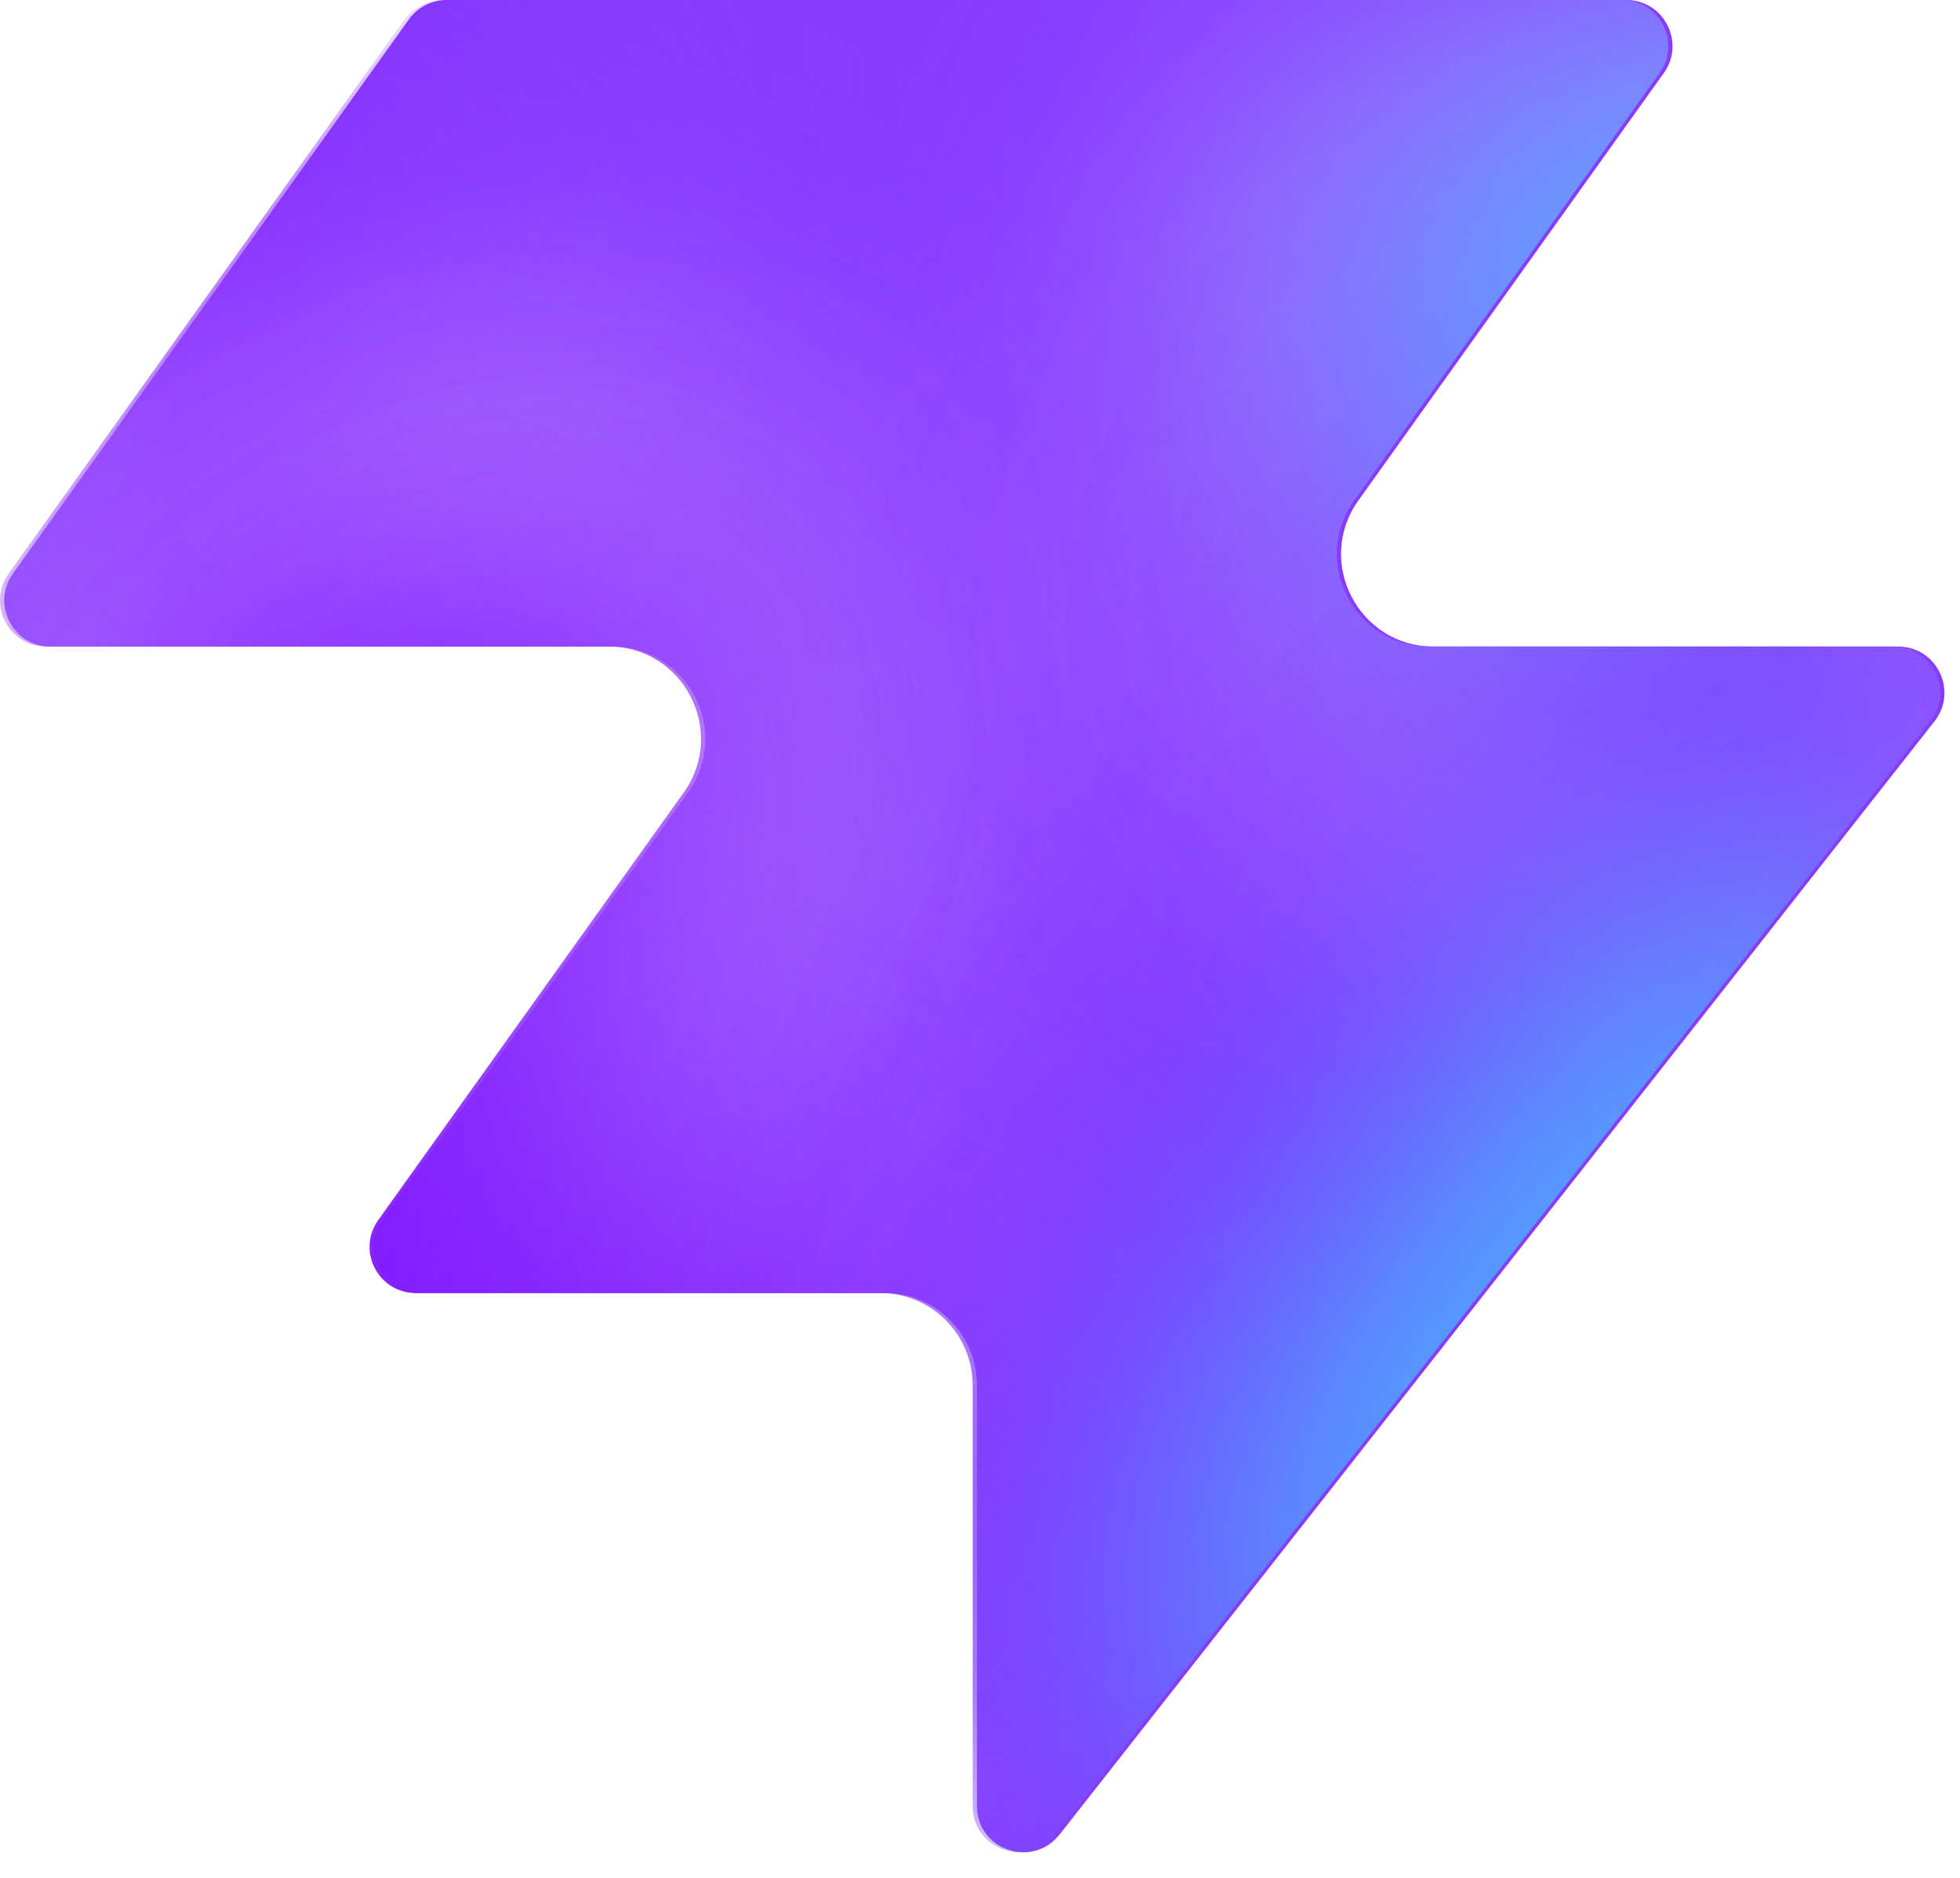
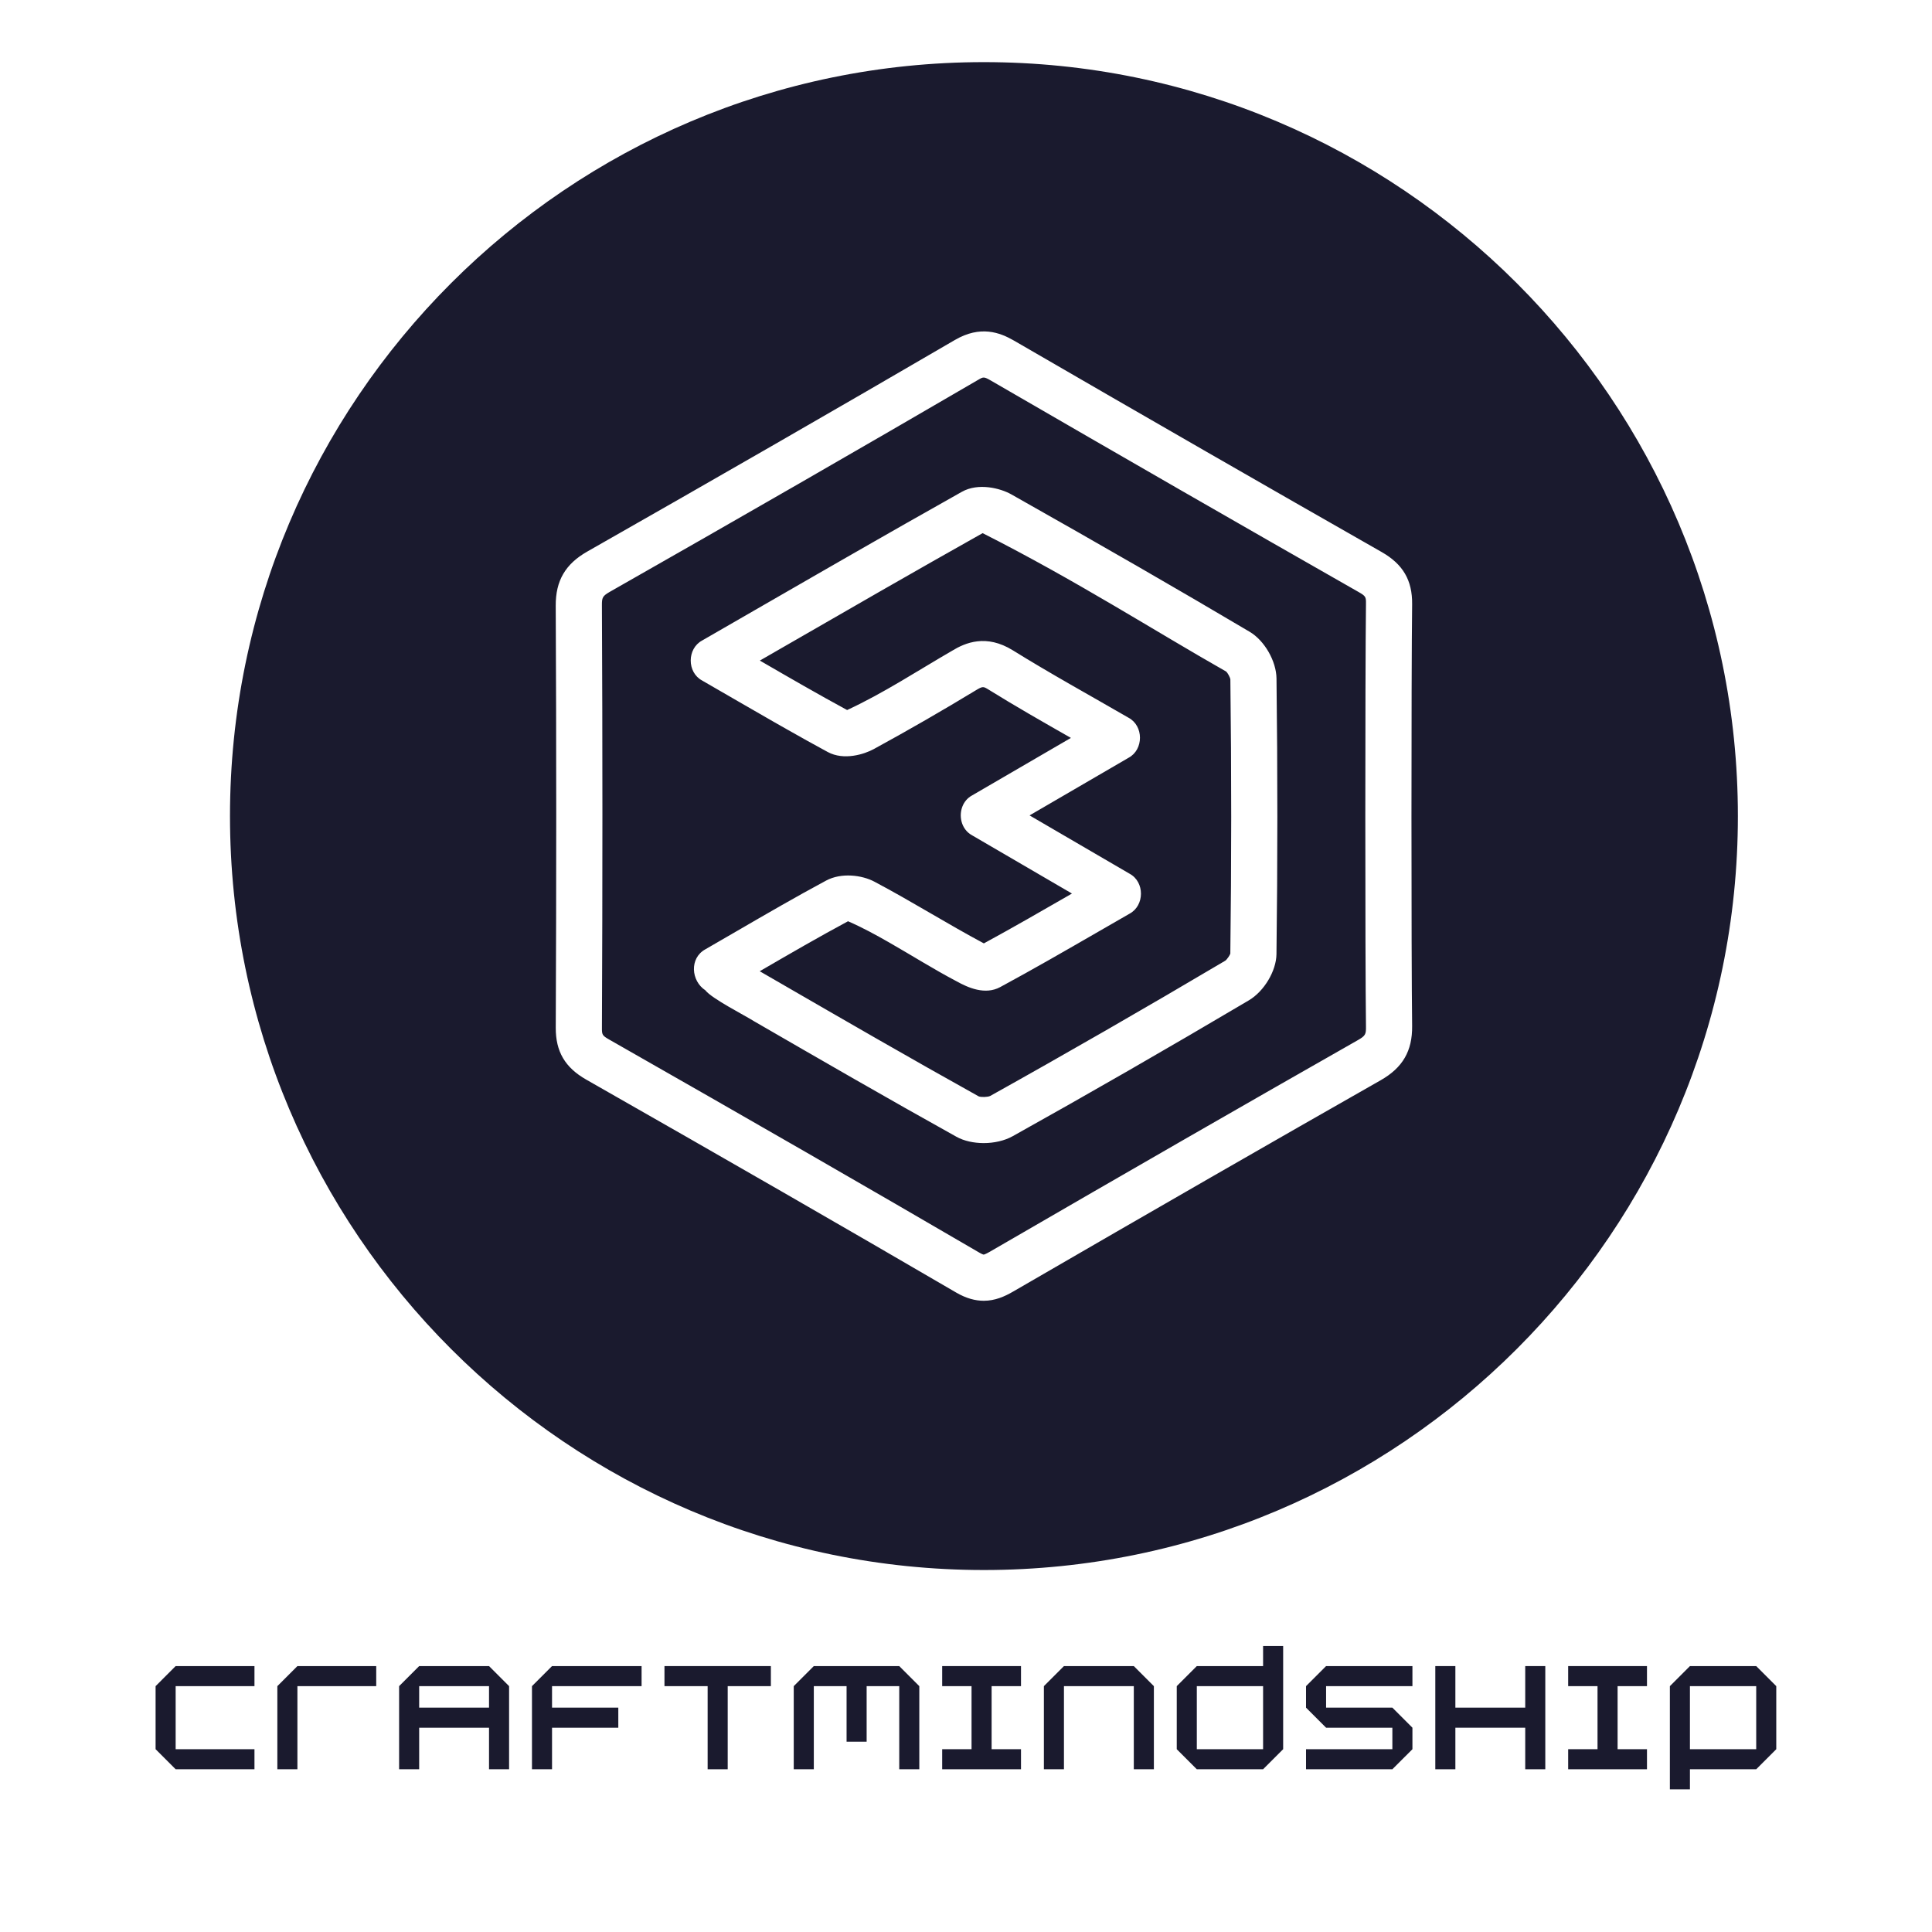
- <svg xmlns="http://www.w3.org/2000/svg" width="48" height="46" fill="none" viewBox="0 0 48 46">
-   <path fill="#863bff" d="M25.946 44.938c-.664.845-2.021.375-2.021-.698V33.937a2.26 2.26 0 0 0-2.262-2.262H10.287c-.92 0-1.456-1.04-.92-1.788l7.48-10.471c1.07-1.497 0-3.578-1.842-3.578H1.237c-.92 0-1.456-1.04-.92-1.788L10.013.474c.214-.297.556-.474.92-.474h28.894c.92 0 1.456 1.04.92 1.788l-7.48 10.471c-1.07 1.498 0 3.579 1.842 3.579h11.377c.943 0 1.473 1.088.89 1.83L25.947 44.94z" style="fill:#863bff;fill:color(display-p3 .525 .23 1);fill-opacity:1" />
-   <mask id="a" width="48" height="46" x="0" y="0" maskUnits="userSpaceOnUse" style="mask-type:alpha">
-     <path fill="#000" d="M25.842 44.938c-.664.844-2.021.375-2.021-.698V33.937a2.26 2.26 0 0 0-2.262-2.262H10.183c-.92 0-1.456-1.04-.92-1.788l7.48-10.471c1.07-1.498 0-3.579-1.842-3.579H1.133c-.92 0-1.456-1.04-.92-1.787L9.91.473c.214-.297.556-.474.92-.474h28.894c.92 0 1.456 1.04.92 1.788l-7.48 10.471c-1.07 1.498 0 3.578 1.842 3.578h11.377c.943 0 1.473 1.088.89 1.832L25.843 44.94z" style="fill:#000;fill-opacity:1" />
-   </mask>
-   <g mask="url(#a)">
-     <g filter="url(#b)">
-       <ellipse cx="5.508" cy="14.704" fill="#ede6ff" rx="5.508" ry="14.704" style="fill:#ede6ff;fill:color(display-p3 .927 .903 1);fill-opacity:1" transform="matrix(.00324 1 1 -.00324 -4.47 31.516)" />
-     </g>
-     <g filter="url(#c)">
-       <ellipse cx="10.399" cy="29.851" fill="#ede6ff" rx="10.399" ry="29.851" style="fill:#ede6ff;fill:color(display-p3 .927 .903 1);fill-opacity:1" transform="matrix(.00324 1 1 -.00324 -39.328 7.883)" />
-     </g>
-     <g filter="url(#d)">
-       <ellipse cx="5.508" cy="30.487" fill="#7e14ff" rx="5.508" ry="30.487" style="fill:#7e14ff;fill:color(display-p3 .492 .077 1);fill-opacity:1" transform="rotate(89.814 -25.913 -14.639)scale(1 -1)" />
-     </g>
-     <g filter="url(#e)">
-       <ellipse cx="5.508" cy="30.599" fill="#7e14ff" rx="5.508" ry="30.599" style="fill:#7e14ff;fill:color(display-p3 .492 .077 1);fill-opacity:1" transform="rotate(89.814 -32.644 -3.334)scale(1 -1)" />
-     </g>
-     <g filter="url(#f)">
-       <ellipse cx="5.508" cy="30.599" fill="#7e14ff" rx="5.508" ry="30.599" style="fill:#7e14ff;fill:color(display-p3 .492 .077 1);fill-opacity:1" transform="matrix(.00324 1 1 -.00324 -34.34 30.47)" />
-     </g>
-     <g filter="url(#g)">
-       <ellipse cx="14.072" cy="22.078" fill="#ede6ff" rx="14.072" ry="22.078" style="fill:#ede6ff;fill:color(display-p3 .927 .903 1);fill-opacity:1" transform="rotate(93.35 24.506 48.493)scale(-1 1)" />
-     </g>
-     <g filter="url(#h)">
-       <ellipse cx="3.47" cy="21.501" fill="#7e14ff" rx="3.47" ry="21.501" style="fill:#7e14ff;fill:color(display-p3 .492 .077 1);fill-opacity:1" transform="rotate(89.009 28.708 47.59)scale(-1 1)" />
-     </g>
-     <g filter="url(#i)">
-       <ellipse cx="3.47" cy="21.501" fill="#7e14ff" rx="3.47" ry="21.501" style="fill:#7e14ff;fill:color(display-p3 .492 .077 1);fill-opacity:1" transform="rotate(89.009 28.708 47.59)scale(-1 1)" />
-     </g>
-     <g filter="url(#j)">
-       <ellipse cx=".387" cy="8.972" fill="#7e14ff" rx="4.407" ry="29.108" style="fill:#7e14ff;fill:color(display-p3 .492 .077 1);fill-opacity:1" transform="rotate(39.51 .387 8.972)" />
-     </g>
-     <g filter="url(#k)">
-       <ellipse cx="47.523" cy="-6.092" fill="#7e14ff" rx="4.407" ry="29.108" style="fill:#7e14ff;fill:color(display-p3 .492 .077 1);fill-opacity:1" transform="rotate(37.892 47.523 -6.092)" />
-     </g>
-     <g filter="url(#l)">
-       <ellipse cx="41.412" cy="6.333" fill="#47bfff" rx="5.971" ry="9.665" style="fill:#47bfff;fill:color(display-p3 .28 .748 1);fill-opacity:1" transform="rotate(37.892 41.412 6.333)" />
-     </g>
-     <g filter="url(#m)">
-       <ellipse cx="-1.879" cy="38.332" fill="#7e14ff" rx="4.407" ry="29.108" style="fill:#7e14ff;fill:color(display-p3 .492 .077 1);fill-opacity:1" transform="rotate(37.892 -1.88 38.332)" />
-     </g>
-     <g filter="url(#n)">
-       <ellipse cx="-1.879" cy="38.332" fill="#7e14ff" rx="4.407" ry="29.108" style="fill:#7e14ff;fill:color(display-p3 .492 .077 1);fill-opacity:1" transform="rotate(37.892 -1.88 38.332)" />
-     </g>
-     <g filter="url(#o)">
-       <ellipse cx="35.651" cy="29.907" fill="#7e14ff" rx="4.407" ry="29.108" style="fill:#7e14ff;fill:color(display-p3 .492 .077 1);fill-opacity:1" transform="rotate(37.892 35.651 29.907)" />
-     </g>
-     <g filter="url(#p)">
-       <ellipse cx="38.418" cy="32.4" fill="#47bfff" rx="5.971" ry="15.297" style="fill:#47bfff;fill:color(display-p3 .28 .748 1);fill-opacity:1" transform="rotate(37.892 38.418 32.4)" />
+ <svg xmlns="http://www.w3.org/2000/svg" width="2000" zoomAndPan="magnify" viewBox="0 0 1500 1500" height="2000" preserveAspectRatio="xMidYMid meet" version="1.0">
+   <defs>
+     <g />
+     <clipPath id="8ed0b0d906">
+       <path d="M 178.562 48.234 L 1349.312 48.234 L 1349.312 1218.984 L 178.562 1218.984 Z M 178.562 48.234 " clip-rule="nonzero" />
+     </clipPath>
+     <clipPath id="d41bb53bfb">
+       <path d="M 0.562 0.234 L 1171.289 0.234 L 1171.289 1170.984 L 0.562 1170.984 Z M 0.562 0.234 " clip-rule="nonzero" />
+     </clipPath>
+     <clipPath id="a5a60932a6">
+       <rect x="0" width="1172" y="0" height="1171" />
+     </clipPath>
+     <clipPath id="30ee25418c">
+       <rect x="0" width="1282" y="0" height="140" />
+     </clipPath>
+   </defs>
+   <g clip-path="url(#8ed0b0d906)">
+     <g transform="matrix(1, 0, 0, 1, 178, 48)">
+       <g clip-path="url(#a5a60932a6)">
+         <g clip-path="url(#d41bb53bfb)">
+           <path fill="#1a1a2e" d="M 585.926 0.234 C 908.688 0.234 1171.289 262.824 1171.289 585.598 C 1171.289 908.375 908.699 1170.961 585.926 1170.961 C 263.152 1170.961 0.562 908.375 0.562 585.598 C 0.562 262.824 263.152 0.234 585.926 0.234 Z M 253.488 749.859 C 253.391 768.41 260.703 780.859 277.188 790.227 C 387.188 852.883 478.434 905.41 564.328 955.512 C 572.293 960.16 579.402 961.918 585.793 961.918 C 594.562 961.918 601.992 958.605 608.492 954.832 C 719.902 890.25 810.586 838.105 893.898 790.727 C 911.078 780.969 918.613 767.945 918.375 748.52 C 917.684 694.75 917.684 477.523 918.375 421.16 C 918.375 421.148 918.375 421.148 918.375 421.148 C 918.59 402.535 911.281 390.039 894.711 380.59 C 807.527 330.93 714.18 277.258 609.293 216.473 C 598.363 210.156 583.227 204.359 563.312 215.996 C 472.879 268.715 376.879 323.965 277.988 380.207 C 260.941 389.898 253.379 402.859 253.465 422.223 C 253.988 528.008 253.988 638.234 253.488 749.859 Z M 295.703 411.352 C 394.715 355.051 490.82 299.727 581.363 246.949 C 585.41 244.57 585.844 244.309 591.324 247.473 C 696.273 308.293 789.703 362.027 876.969 411.734 C 882.395 414.816 882.598 415.594 882.539 420.719 C 881.855 477.258 881.855 695.051 882.539 748.965 C 882.621 754.961 882.191 756.168 876.195 759.582 C 792.797 807.012 702.02 859.191 590.523 923.832 C 586.977 925.887 585.828 926.066 585.711 926.078 C 585.723 926.078 584.754 925.934 582.391 924.559 C 496.402 874.398 405.047 821.812 294.93 759.082 C 289.516 756.012 289.312 755.234 289.336 750.027 C 289.84 638.293 289.84 527.945 289.324 422.055 C 289.289 415.988 289.719 414.758 295.703 411.352 Z M 576.715 569.566 C 569.391 573.535 566.656 582.16 568.484 589.613 C 569.582 594.094 572.32 598.145 576.703 600.52 L 654.27 645.75 C 630.832 659.27 608.516 672.113 585.867 684.441 C 557.207 669.129 529.957 651.914 500.977 636.574 C 491.191 631.34 475.137 629.359 463.406 635.676 C 439.953 648.27 417.34 661.387 393.391 675.293 L 369.555 689.09 C 357.215 695.91 358.457 713.543 369.652 720.879 C 374.516 727.281 400.352 740.375 407.461 744.902 C 458.781 774.574 511.848 805.266 564.602 834.594 C 570.469 837.855 578.055 839.48 585.711 839.492 C 593.75 839.492 601.875 837.699 608.23 834.152 C 666.945 801.418 728.66 765.914 791.652 728.633 C 803.465 721.617 812.867 705.887 813.047 692.793 C 813.953 622.523 813.965 550.512 813.07 478.73 C 812.891 465.23 803.754 449.328 792.234 442.52 C 737.199 409.906 678.375 376.004 607.152 335.816 C 598.766 331.074 581.59 326.617 568.77 333.844 C 554.34 341.945 539.969 350.082 525.586 358.25 C 517.332 362.945 509.027 367.688 500.715 372.445 C 493.402 376.625 486.043 380.828 478.695 385.047 C 471.207 389.348 463.738 393.625 456.238 397.949 C 440.371 407.074 424.379 416.285 408.082 425.688 L 367.133 449.293 C 355.34 455.637 355.305 474.023 367.133 480.352 C 367.133 480.352 367.609 480.629 368.363 481.07 C 386.184 491.344 404.594 502.07 422.836 512.5 C 425.941 514.281 429.121 516.086 432.215 517.828 C 443.203 524.066 454.125 530.18 464.672 535.867 C 477.18 542.629 493.031 537.613 500.414 533.574 C 527.211 518.941 553.922 503.555 579.785 487.855 C 585.066 484.641 585.566 484.977 589.484 487.379 C 610.188 500.23 631.215 512.238 653.445 524.914 Z M 608.395 456.926 C 636.938 474.68 668.09 491.832 698.242 509.273 C 710 515.582 710 533.934 698.293 540.289 L 621.348 585.074 L 699.066 630.387 C 710.824 636.766 710.727 655.113 698.949 661.41 L 675.164 675.113 C 648.883 690.273 624.059 704.594 598.492 718.406 C 586.785 724.699 573.574 718.836 564.637 713.855 C 547.027 704.594 529.824 693.734 512.348 683.738 C 501.859 677.738 491.301 671.98 480.406 667.262 C 457.598 679.508 435.355 692.41 411.844 706.066 L 425.43 713.914 C 476.617 743.516 529.551 774.121 581.816 803.199 C 583.715 804 588.961 803.809 590.789 802.887 C 649.254 770.301 710.691 734.949 773.301 697.883 C 774.688 696.914 776.957 693.461 777.219 692.363 C 778.129 622.418 778.129 550.691 777.254 479.469 C 777.039 477.809 775.035 474.25 773.996 473.391 C 718.098 441.672 657.566 402.691 584.91 365.934 C 532.418 395.414 480.715 425.223 426 456.773 L 411.941 464.871 C 435.297 478.406 457.469 491.223 479.699 503.266 C 507.855 490.246 534.52 472.695 561.207 457.238 C 571.555 450.953 587.668 444.098 608.395 456.926 Z M 608.395 456.926 " fill-opacity="1" fill-rule="nonzero" />
+         </g>
+       </g>
    </g>
  </g>
-   <defs>
-     <filter id="b" width="60.045" height="41.654" x="-19.77" y="16.149" color-interpolation-filters="sRGB" filterUnits="userSpaceOnUse">
-       <feFlood flood-opacity="0" result="BackgroundImageFix" />
-       <feBlend in="SourceGraphic" in2="BackgroundImageFix" result="shape" />
-       <feGaussianBlur result="effect1_foregroundBlur_2002_17158" stdDeviation="7.659" />
-     </filter>
-     <filter id="c" width="90.34" height="51.437" x="-54.613" y="-7.533" color-interpolation-filters="sRGB" filterUnits="userSpaceOnUse">
-       <feFlood flood-opacity="0" result="BackgroundImageFix" />
-       <feBlend in="SourceGraphic" in2="BackgroundImageFix" result="shape" />
-       <feGaussianBlur result="effect1_foregroundBlur_2002_17158" stdDeviation="7.659" />
-     </filter>
-     <filter id="d" width="79.355" height="29.4" x="-49.64" y="2.03" color-interpolation-filters="sRGB" filterUnits="userSpaceOnUse">
-       <feFlood flood-opacity="0" result="BackgroundImageFix" />
-       <feBlend in="SourceGraphic" in2="BackgroundImageFix" result="shape" />
-       <feGaussianBlur result="effect1_foregroundBlur_2002_17158" stdDeviation="4.596" />
-     </filter>
-     <filter id="e" width="79.579" height="29.4" x="-45.045" y="20.029" color-interpolation-filters="sRGB" filterUnits="userSpaceOnUse">
-       <feFlood flood-opacity="0" result="BackgroundImageFix" />
-       <feBlend in="SourceGraphic" in2="BackgroundImageFix" result="shape" />
-       <feGaussianBlur result="effect1_foregroundBlur_2002_17158" stdDeviation="4.596" />
-     </filter>
-     <filter id="f" width="79.579" height="29.4" x="-43.513" y="21.178" color-interpolation-filters="sRGB" filterUnits="userSpaceOnUse">
-       <feFlood flood-opacity="0" result="BackgroundImageFix" />
-       <feBlend in="SourceGraphic" in2="BackgroundImageFix" result="shape" />
-       <feGaussianBlur result="effect1_foregroundBlur_2002_17158" stdDeviation="4.596" />
-     </filter>
-     <filter id="g" width="74.749" height="58.852" x="15.756" y="-17.901" color-interpolation-filters="sRGB" filterUnits="userSpaceOnUse">
-       <feFlood flood-opacity="0" result="BackgroundImageFix" />
-       <feBlend in="SourceGraphic" in2="BackgroundImageFix" result="shape" />
-       <feGaussianBlur result="effect1_foregroundBlur_2002_17158" stdDeviation="7.659" />
-     </filter>
-     <filter id="h" width="61.377" height="25.362" x="23.548" y="2.284" color-interpolation-filters="sRGB" filterUnits="userSpaceOnUse">
-       <feFlood flood-opacity="0" result="BackgroundImageFix" />
-       <feBlend in="SourceGraphic" in2="BackgroundImageFix" result="shape" />
-       <feGaussianBlur result="effect1_foregroundBlur_2002_17158" stdDeviation="4.596" />
-     </filter>
-     <filter id="i" width="61.377" height="25.362" x="23.548" y="2.284" color-interpolation-filters="sRGB" filterUnits="userSpaceOnUse">
-       <feFlood flood-opacity="0" result="BackgroundImageFix" />
-       <feBlend in="SourceGraphic" in2="BackgroundImageFix" result="shape" />
-       <feGaussianBlur result="effect1_foregroundBlur_2002_17158" stdDeviation="4.596" />
-     </filter>
-     <filter id="j" width="56.045" height="63.649" x="-27.636" y="-22.853" color-interpolation-filters="sRGB" filterUnits="userSpaceOnUse">
-       <feFlood flood-opacity="0" result="BackgroundImageFix" />
-       <feBlend in="SourceGraphic" in2="BackgroundImageFix" result="shape" />
-       <feGaussianBlur result="effect1_foregroundBlur_2002_17158" stdDeviation="4.596" />
-     </filter>
-     <filter id="k" width="54.814" height="64.646" x="20.116" y="-38.415" color-interpolation-filters="sRGB" filterUnits="userSpaceOnUse">
-       <feFlood flood-opacity="0" result="BackgroundImageFix" />
-       <feBlend in="SourceGraphic" in2="BackgroundImageFix" result="shape" />
-       <feGaussianBlur result="effect1_foregroundBlur_2002_17158" stdDeviation="4.596" />
-     </filter>
-     <filter id="l" width="33.541" height="35.313" x="24.641" y="-11.323" color-interpolation-filters="sRGB" filterUnits="userSpaceOnUse">
-       <feFlood flood-opacity="0" result="BackgroundImageFix" />
-       <feBlend in="SourceGraphic" in2="BackgroundImageFix" result="shape" />
-       <feGaussianBlur result="effect1_foregroundBlur_2002_17158" stdDeviation="4.596" />
-     </filter>
-     <filter id="m" width="54.814" height="64.646" x="-29.286" y="6.009" color-interpolation-filters="sRGB" filterUnits="userSpaceOnUse">
-       <feFlood flood-opacity="0" result="BackgroundImageFix" />
-       <feBlend in="SourceGraphic" in2="BackgroundImageFix" result="shape" />
-       <feGaussianBlur result="effect1_foregroundBlur_2002_17158" stdDeviation="4.596" />
-     </filter>
-     <filter id="n" width="54.814" height="64.646" x="-29.286" y="6.009" color-interpolation-filters="sRGB" filterUnits="userSpaceOnUse">
-       <feFlood flood-opacity="0" result="BackgroundImageFix" />
-       <feBlend in="SourceGraphic" in2="BackgroundImageFix" result="shape" />
-       <feGaussianBlur result="effect1_foregroundBlur_2002_17158" stdDeviation="4.596" />
-     </filter>
-     <filter id="o" width="54.814" height="64.646" x="8.244" y="-2.416" color-interpolation-filters="sRGB" filterUnits="userSpaceOnUse">
-       <feFlood flood-opacity="0" result="BackgroundImageFix" />
-       <feBlend in="SourceGraphic" in2="BackgroundImageFix" result="shape" />
-       <feGaussianBlur result="effect1_foregroundBlur_2002_17158" stdDeviation="4.596" />
-     </filter>
-     <filter id="p" width="39.409" height="43.623" x="18.713" y="10.588" color-interpolation-filters="sRGB" filterUnits="userSpaceOnUse">
-       <feFlood flood-opacity="0" result="BackgroundImageFix" />
-       <feBlend in="SourceGraphic" in2="BackgroundImageFix" result="shape" />
-       <feGaussianBlur result="effect1_foregroundBlur_2002_17158" stdDeviation="4.596" />
-     </filter>
-   </defs>
+   <g transform="matrix(1, 0, 0, 1, 108, 1266)">
+     <g clip-path="url(#30ee25418c)">
+       <g fill="#1a1a2e" fill-opacity="1">
+         <g transform="translate(3.895179, 107.6512)">
+           <g>
+             <path d="M 24.484 0 L 8.906 -15.578 L 8.906 -64.531 L 24.484 -80.109 L 85.672 -80.109 L 85.672 -64.531 L 24.484 -64.531 L 24.484 -15.578 L 85.672 -15.578 L 85.672 0 Z M 24.484 0 " />
+           </g>
+         </g>
+       </g>
+       <g fill="#1a1a2e" fill-opacity="1">
+         <g transform="translate(98.42804, 107.6512)">
+           <g>
+             <path d="M 8.906 0 L 8.906 -64.531 L 24.484 -80.109 L 85.672 -80.109 L 85.672 -64.531 L 24.484 -64.531 L 24.484 0 Z M 8.906 0 " />
+           </g>
+         </g>
+       </g>
+       <g fill="#1a1a2e" fill-opacity="1">
+         <g transform="translate(192.9609, 107.6512)">
+           <g>
+             <path d="M 8.906 0 L 8.906 -64.531 L 24.484 -80.109 L 78.719 -80.109 L 94.297 -64.531 L 94.297 0 L 78.719 0 L 78.719 -32.266 L 24.484 -32.266 L 24.484 0 Z M 24.484 -47.844 L 78.719 -47.844 L 78.719 -64.531 L 24.484 -64.531 Z M 24.484 -47.844 " />
+           </g>
+         </g>
+       </g>
+       <g fill="#1a1a2e" fill-opacity="1">
+         <g transform="translate(296.1129, 107.6512)">
+           <g>
+             <path d="M 8.906 0 L 8.906 -64.531 L 24.484 -80.109 L 94.016 -80.109 L 94.016 -64.531 L 24.484 -64.531 L 24.484 -47.844 L 75.938 -47.844 L 75.938 -32.266 L 24.484 -32.266 L 24.484 0 Z M 8.906 0 " />
+           </g>
+         </g>
+       </g>
+       <g fill="#1a1a2e" fill-opacity="1">
+         <g transform="translate(398.9868, 107.6512)">
+           <g>
+             <path d="M 42.422 0 L 42.422 -64.531 L 8.906 -64.531 L 8.906 -80.109 L 91.516 -80.109 L 91.516 -64.531 L 58 -64.531 L 58 0 Z M 42.422 0 " />
+           </g>
+         </g>
+       </g>
+       <g fill="#1a1a2e" fill-opacity="1">
+         <g transform="translate(499.3584, 107.6512)">
+           <g>
+             <path d="M 8.906 0 L 8.906 -64.531 L 24.484 -80.109 L 90.812 -80.109 L 106.391 -64.531 L 106.391 0 L 90.812 0 L 90.812 -64.531 L 65.5 -64.531 L 65.5 -21.422 L 49.922 -21.422 L 49.922 -64.531 L 24.484 -64.531 L 24.484 0 Z M 8.906 0 " />
+           </g>
+         </g>
+       </g>
+       <g fill="#1a1a2e" fill-opacity="1">
+         <g transform="translate(614.6051, 107.6512)">
+           <g>
+             <path d="M 8.906 0 L 8.906 -15.578 L 31.703 -15.578 L 31.703 -64.531 L 8.906 -64.531 L 8.906 -80.109 L 70.094 -80.109 L 70.094 -64.531 L 47.281 -64.531 L 47.281 -15.578 L 70.094 -15.578 L 70.094 0 Z M 8.906 0 " />
+           </g>
+         </g>
+       </g>
+       <g fill="#1a1a2e" fill-opacity="1">
+         <g transform="translate(693.5678, 107.6512)">
+           <g>
+             <path d="M 8.906 0 L 8.906 -64.531 L 24.484 -80.109 L 78.719 -80.109 L 94.297 -64.531 L 94.297 0 L 78.719 0 L 78.719 -64.531 L 24.484 -64.531 L 24.484 0 Z M 8.906 0 " />
+           </g>
+         </g>
+       </g>
+       <g fill="#1a1a2e" fill-opacity="1">
+         <g transform="translate(796.7198, 107.6512)">
+           <g>
+             <path d="M 24.484 0 L 8.906 -15.578 L 8.906 -64.531 L 24.484 -80.109 L 75.938 -80.109 L 75.938 -95.688 L 91.516 -95.688 L 91.516 -15.578 L 75.938 0 Z M 24.484 -15.578 L 75.938 -15.578 L 75.938 -64.531 L 24.484 -64.531 Z M 24.484 -15.578 " />
+           </g>
+         </g>
+       </g>
+       <g fill="#1a1a2e" fill-opacity="1">
+         <g transform="translate(897.0914, 107.6512)">
+           <g>
+             <path d="M 8.906 0 L 8.906 -15.578 L 75.938 -15.578 L 75.938 -32.266 L 24.484 -32.266 L 8.906 -47.844 L 8.906 -64.531 L 24.344 -79.969 L 24.344 -80.109 L 91.516 -80.109 L 91.516 -64.531 L 24.484 -64.531 L 24.484 -47.844 L 75.938 -47.844 L 91.516 -32.266 L 91.516 -15.578 L 76.078 -0.141 L 76.078 0 Z M 8.906 0 " />
+           </g>
+         </g>
+       </g>
+       <g fill="#1a1a2e" fill-opacity="1">
+         <g transform="translate(997.463, 107.6512)">
+           <g>
+             <path d="M 8.906 0 L 8.906 -80.109 L 24.484 -80.109 L 24.484 -47.844 L 78.719 -47.844 L 78.719 -80.109 L 94.297 -80.109 L 94.297 0 L 78.719 0 L 78.719 -32.266 L 24.484 -32.266 L 24.484 0 Z M 8.906 0 " />
+           </g>
+         </g>
+       </g>
+       <g fill="#1a1a2e" fill-opacity="1">
+         <g transform="translate(1100.615, 107.6512)">
+           <g>
+             <path d="M 8.906 0 L 8.906 -15.578 L 31.703 -15.578 L 31.703 -64.531 L 8.906 -64.531 L 8.906 -80.109 L 70.094 -80.109 L 70.094 -64.531 L 47.281 -64.531 L 47.281 -15.578 L 70.094 -15.578 L 70.094 0 Z M 8.906 0 " />
+           </g>
+         </g>
+       </g>
+       <g fill="#1a1a2e" fill-opacity="1">
+         <g transform="translate(1179.578, 107.6512)">
+           <g>
+             <path d="M 8.906 15.578 L 8.906 -64.531 L 24.484 -80.109 L 75.938 -80.109 L 91.516 -64.531 L 91.516 -15.578 L 75.938 0 L 24.484 0 L 24.484 15.578 Z M 24.484 -15.578 L 75.938 -15.578 L 75.938 -64.531 L 24.484 -64.531 Z M 24.484 -15.578 " />
+           </g>
+         </g>
+       </g>
+     </g>
+   </g>
</svg>
